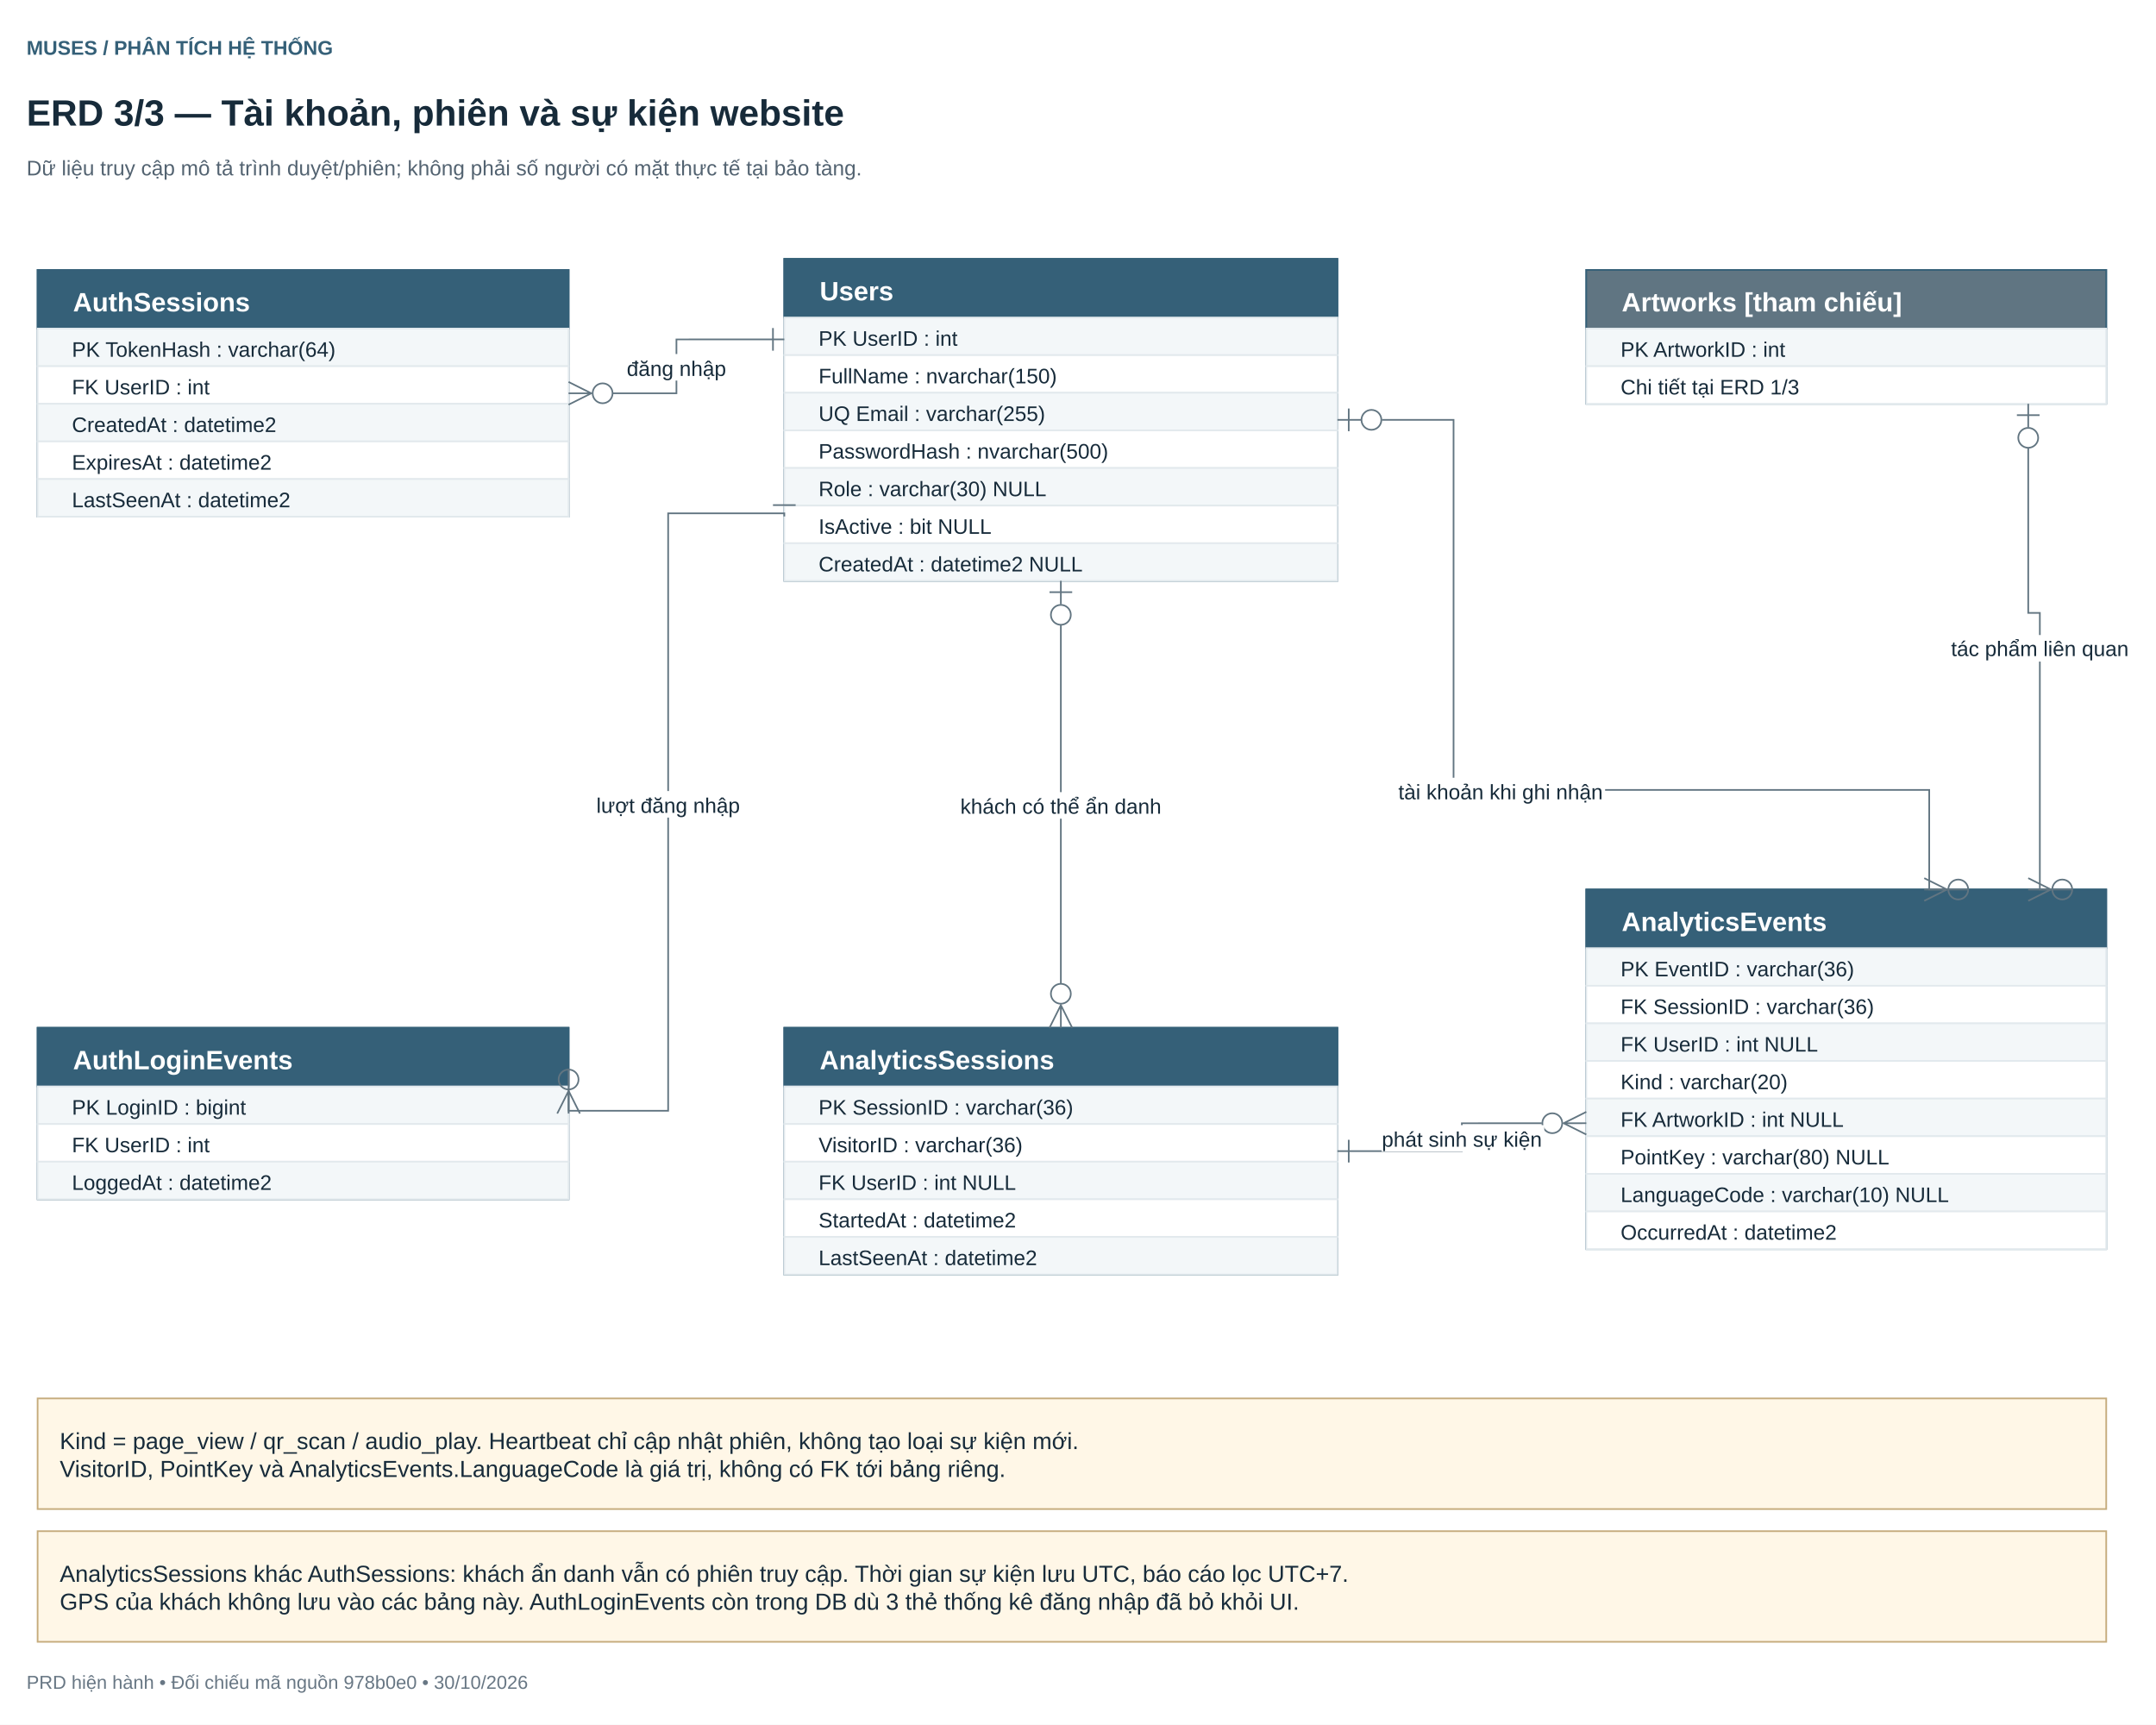
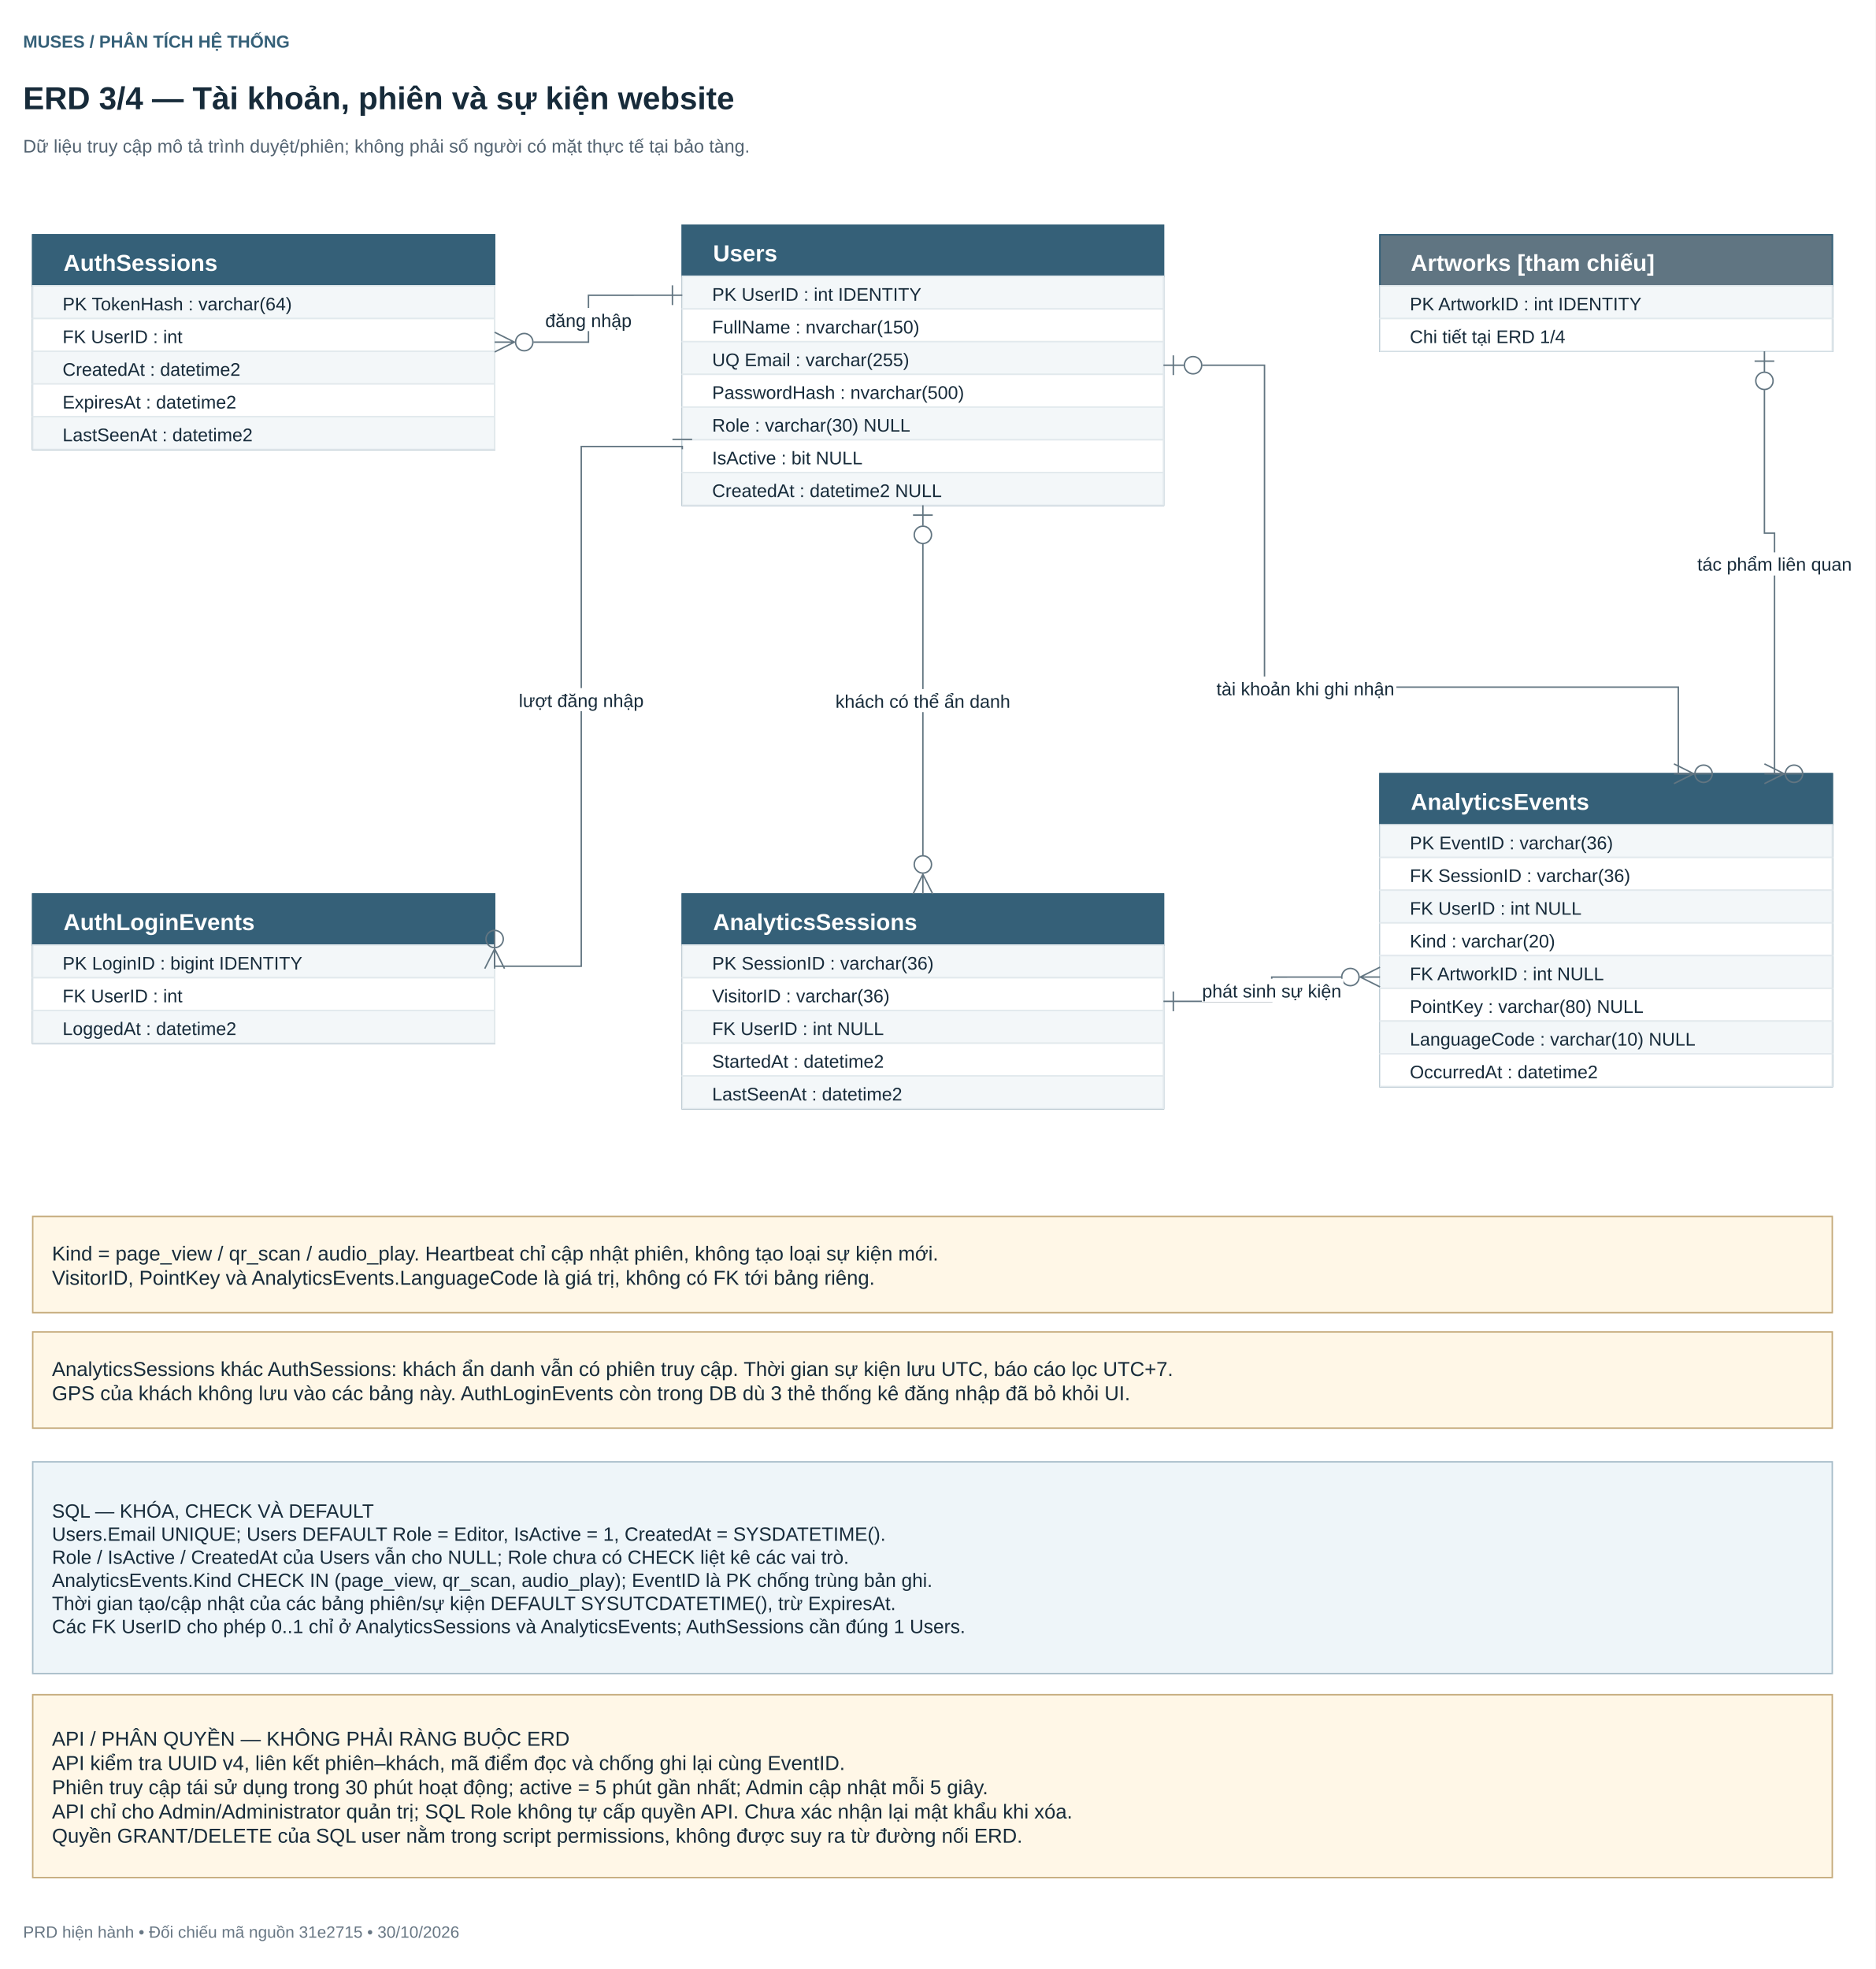
- <svg xmlns="http://www.w3.org/2000/svg" style="background: #ffffff; background-color: light-dark(#ffffff, #121212);" version="1.1" width="1949px" height="1559px" viewBox="0 0 1949 1559">
+ <svg xmlns="http://www.w3.org/2000/svg" style="background: #ffffff; background-color: light-dark(#ffffff, #121212);" version="1.1" width="1949px" height="2046px" viewBox="0 0 1949 2046">
  <defs>
    <clipPath id="mx-clip-22-22-1894-39-0">
      <rect x="22" y="22" width="1894" height="39" />
    </clipPath>
    <clipPath id="mx-clip-22-66-1894-64-0">
      <rect x="22" y="66" width="1894" height="64" />
    </clipPath>
    <clipPath id="mx-clip-22-130-1894-40-0">
      <rect x="22" y="130" width="1894" height="40" />
    </clipPath>
-     <clipPath id="mx-clip-22-1501-1894-36-0">
-       <rect x="22" y="1501" width="1894" height="36" />
+     <clipPath id="mx-clip-22-1988-1894-36-0">
+       <rect x="22" y="1988" width="1894" height="36" />
    </clipPath>
  </defs>
  <rect fill="#ffffff" width="100%" height="100%" x="0" y="0" style="fill: light-dark(rgb(255, 255, 255), rgb(18, 18, 18));" />
  <g>
    <g data-cell-id="0">
      <g data-cell-id="1">
        <g data-cell-id="n2">
          <g>
            <rect x="24" y="24" width="1890" height="35" fill="none" stroke="none" pointer-events="all" />
          </g>
          <g>
            <g fill="#356078" font-family="Arial" font-weight="bold" text-anchor="start" font-size="18px" clip-path="url(#mx-clip-22-22-1894-39-0)" style="fill: light-dark(rgb(53, 96, 120), rgb(131, 168, 189));">
              <g transform="translate(24,49.5) scale(1)">
                <text>
                  <tspan>MUSES  /  PHÂN TÍCH HỆ THỐNG</tspan>
                </text>
              </g>
            </g>
          </g>
        </g>
        <g data-cell-id="n3">
          <g>
            <rect x="24" y="68" width="1890" height="60" fill="none" stroke="none" pointer-events="all" />
          </g>
          <g>
            <g fill="#172B3A" font-family="Arial" font-weight="bold" text-anchor="start" font-size="33px" clip-path="url(#mx-clip-22-66-1894-64-0)" style="fill: light-dark(rgb(23, 43, 58), rgb(188, 205, 218));">
              <g transform="translate(24,113.5) scale(1)">
                <text>
-                   <tspan>ERD 3/3 — Tài khoản, phiên và sự kiện website</tspan>
+                   <tspan>ERD 3/4 — Tài khoản, phiên và sự kiện website</tspan>
                </text>
              </g>
            </g>
          </g>
        </g>
        <g data-cell-id="n4">
          <g>
            <rect x="24" y="132" width="1890" height="36" fill="none" stroke="none" pointer-events="all" />
          </g>
          <g>
            <g fill="#536371" font-family="Arial" text-anchor="start" font-size="19px" clip-path="url(#mx-clip-22-130-1894-40-0)" style="fill: light-dark(rgb(83, 99, 113), rgb(142, 156, 168));">
              <g transform="translate(24,158.5) scale(1)">
                <text>
                  <tspan>Dữ liệu truy cập mô tả trình duyệt/phiên; không phải số người có mặt thực tế tại bảo tàng.</tspan>
                </text>
              </g>
            </g>
          </g>
        </g>
        <g data-cell-id="n5">
          <g>
-             <rect x="24" y="1503" width="1890" height="32" fill="none" stroke="none" pointer-events="all" />
-           </g>
-           <g>
-             <g fill="#687784" font-family="Arial" text-anchor="start" font-size="17px" clip-path="url(#mx-clip-22-1501-1894-36-0)" style="fill: light-dark(rgb(104, 119, 132), rgb(126, 139, 150));">
-               <g transform="translate(24,1526.5) scale(1)">
-                 <text>
-                   <tspan>PRD hiện hành • Đối chiếu mã nguồn 978b0e0 • 30/10/2026</tspan>
+             <rect x="24" y="1990" width="1890" height="32" fill="none" stroke="none" pointer-events="all" />
+           </g>
+           <g>
+             <g fill="#687784" font-family="Arial" text-anchor="start" font-size="17px" clip-path="url(#mx-clip-22-1988-1894-36-0)" style="fill: light-dark(rgb(104, 119, 132), rgb(126, 139, 150));">
+               <g transform="translate(24,2013.5) scale(1)">
+                 <text>
+                   <tspan>PRD hiện hành • Đối chiếu mã nguồn 31e2715 • 30/10/2026</tspan>
                </text>
              </g>
            </g>
          </g>
        </g>
        <g data-cell-id="n6">
          <g>
            <rect x="709" y="234" width="500" height="291" fill="#ffffff" stroke="#356078" stroke-width="1.5" pointer-events="all" style="fill: light-dark(rgb(255, 255, 255), rgb(18, 18, 18)); stroke: light-dark(rgb(53, 96, 120), rgb(131, 168, 189));" />
          </g>
        </g>
        <g data-cell-id="n7">
          <g>
            <rect x="709" y="234" width="500" height="53" fill="#356078" stroke="#356078" stroke-width="1.5" pointer-events="all" style="fill: light-dark(rgb(53, 96, 120), rgb(131, 168, 189)); stroke: light-dark(rgb(53, 96, 120), rgb(131, 168, 189));" />
          </g>
          <g>
            <g fill="#FFFFFF" font-family="Arial" font-weight="bold" text-anchor="start" font-size="24px" style="fill: light-dark(rgb(255, 255, 255), rgb(18, 18, 18));">
              <g transform="translate(741,271.5) scale(1)">
                <text>
                  <tspan>Users</tspan>
                </text>
              </g>
            </g>
          </g>
        </g>
        <g data-cell-id="n8">
          <g>
            <rect x="709" y="287" width="500" height="34" fill="#f3f7f9" stroke="#e2e9ed" stroke-width="1.5" pointer-events="all" style="fill: light-dark(rgb(243, 247, 249), rgb(23, 26, 28)); stroke: light-dark(rgb(226, 233, 237), rgb(33, 39, 43));" />
          </g>
          <g>
            <g fill="#172B3A" font-family="Arial" text-anchor="start" font-size="19px" style="fill: light-dark(rgb(23, 43, 58), rgb(188, 205, 218));">
              <g transform="translate(740,312.5) scale(1)">
                <text>
-                   <tspan>PK  UserID : int</tspan>
+                   <tspan>PK  UserID : int IDENTITY</tspan>
                </text>
              </g>
            </g>
          </g>
        </g>
        <g data-cell-id="n9">
          <g>
            <rect x="709" y="321" width="500" height="34" fill="#ffffff" stroke="#e2e9ed" stroke-width="1.5" pointer-events="all" style="fill: light-dark(rgb(255, 255, 255), rgb(18, 18, 18)); stroke: light-dark(rgb(226, 233, 237), rgb(33, 39, 43));" />
          </g>
          <g>
            <g fill="#172B3A" font-family="Arial" text-anchor="start" font-size="19px" style="fill: light-dark(rgb(23, 43, 58), rgb(188, 205, 218));">
              <g transform="translate(740,346.5) scale(1)">
                <text>
                  <tspan>FullName : nvarchar(150)</tspan>
                </text>
              </g>
            </g>
          </g>
        </g>
        <g data-cell-id="n10">
          <g>
            <rect x="709" y="355" width="500" height="34" fill="#f3f7f9" stroke="#e2e9ed" stroke-width="1.5" pointer-events="all" style="fill: light-dark(rgb(243, 247, 249), rgb(23, 26, 28)); stroke: light-dark(rgb(226, 233, 237), rgb(33, 39, 43));" />
          </g>
          <g>
            <g fill="#172B3A" font-family="Arial" text-anchor="start" font-size="19px" style="fill: light-dark(rgb(23, 43, 58), rgb(188, 205, 218));">
              <g transform="translate(740,380.5) scale(1)">
                <text>
                  <tspan>UQ  Email : varchar(255)</tspan>
                </text>
              </g>
            </g>
          </g>
        </g>
        <g data-cell-id="n11">
          <g>
            <rect x="709" y="389" width="500" height="34" fill="#ffffff" stroke="#e2e9ed" stroke-width="1.5" pointer-events="all" style="fill: light-dark(rgb(255, 255, 255), rgb(18, 18, 18)); stroke: light-dark(rgb(226, 233, 237), rgb(33, 39, 43));" />
          </g>
          <g>
            <g fill="#172B3A" font-family="Arial" text-anchor="start" font-size="19px" style="fill: light-dark(rgb(23, 43, 58), rgb(188, 205, 218));">
              <g transform="translate(740,414.5) scale(1)">
                <text>
                  <tspan>PasswordHash : nvarchar(500)</tspan>
                </text>
              </g>
            </g>
          </g>
        </g>
        <g data-cell-id="n12">
          <g>
            <rect x="709" y="423" width="500" height="34" fill="#f3f7f9" stroke="#e2e9ed" stroke-width="1.5" pointer-events="all" style="fill: light-dark(rgb(243, 247, 249), rgb(23, 26, 28)); stroke: light-dark(rgb(226, 233, 237), rgb(33, 39, 43));" />
          </g>
          <g>
            <g fill="#172B3A" font-family="Arial" text-anchor="start" font-size="19px" style="fill: light-dark(rgb(23, 43, 58), rgb(188, 205, 218));">
              <g transform="translate(740,448.5) scale(1)">
                <text>
                  <tspan>Role : varchar(30) NULL</tspan>
                </text>
              </g>
            </g>
          </g>
        </g>
        <g data-cell-id="n13">
          <g>
            <rect x="709" y="457" width="500" height="34" fill="#ffffff" stroke="#e2e9ed" stroke-width="1.5" pointer-events="all" style="fill: light-dark(rgb(255, 255, 255), rgb(18, 18, 18)); stroke: light-dark(rgb(226, 233, 237), rgb(33, 39, 43));" />
          </g>
          <g>
            <g fill="#172B3A" font-family="Arial" text-anchor="start" font-size="19px" style="fill: light-dark(rgb(23, 43, 58), rgb(188, 205, 218));">
              <g transform="translate(740,482.5) scale(1)">
                <text>
                  <tspan>IsActive : bit NULL</tspan>
                </text>
              </g>
            </g>
          </g>
        </g>
        <g data-cell-id="n14">
          <g>
            <rect x="709" y="491" width="500" height="34" fill="#f3f7f9" stroke="#e2e9ed" stroke-width="1.5" pointer-events="all" style="fill: light-dark(rgb(243, 247, 249), rgb(23, 26, 28)); stroke: light-dark(rgb(226, 233, 237), rgb(33, 39, 43));" />
          </g>
          <g>
            <g fill="#172B3A" font-family="Arial" text-anchor="start" font-size="19px" style="fill: light-dark(rgb(23, 43, 58), rgb(188, 205, 218));">
              <g transform="translate(740,516.5) scale(1)">
                <text>
                  <tspan>CreatedAt : datetime2 NULL</tspan>
                </text>
              </g>
            </g>
          </g>
        </g>
        <g data-cell-id="n15">
          <g>
            <rect x="34" y="244" width="480" height="223" fill="#ffffff" stroke="#356078" stroke-width="1.5" pointer-events="all" style="fill: light-dark(rgb(255, 255, 255), rgb(18, 18, 18)); stroke: light-dark(rgb(53, 96, 120), rgb(131, 168, 189));" />
          </g>
        </g>
        <g data-cell-id="n16">
          <g>
            <rect x="34" y="244" width="480" height="53" fill="#356078" stroke="#356078" stroke-width="1.5" pointer-events="all" style="fill: light-dark(rgb(53, 96, 120), rgb(131, 168, 189)); stroke: light-dark(rgb(53, 96, 120), rgb(131, 168, 189));" />
          </g>
          <g>
            <g fill="#FFFFFF" font-family="Arial" font-weight="bold" text-anchor="start" font-size="24px" style="fill: light-dark(rgb(255, 255, 255), rgb(18, 18, 18));">
              <g transform="translate(66,281.5) scale(1)">
                <text>
                  <tspan>AuthSessions</tspan>
                </text>
              </g>
            </g>
          </g>
        </g>
        <g data-cell-id="n17">
          <g>
            <rect x="34" y="297" width="480" height="34" fill="#f3f7f9" stroke="#e2e9ed" stroke-width="1.5" pointer-events="all" style="fill: light-dark(rgb(243, 247, 249), rgb(23, 26, 28)); stroke: light-dark(rgb(226, 233, 237), rgb(33, 39, 43));" />
          </g>
          <g>
            <g fill="#172B3A" font-family="Arial" text-anchor="start" font-size="19px" style="fill: light-dark(rgb(23, 43, 58), rgb(188, 205, 218));">
              <g transform="translate(65,322.5) scale(1)">
                <text>
                  <tspan>PK  TokenHash : varchar(64)</tspan>
                </text>
              </g>
            </g>
          </g>
        </g>
        <g data-cell-id="n18">
          <g>
            <rect x="34" y="331" width="480" height="34" fill="#ffffff" stroke="#e2e9ed" stroke-width="1.5" pointer-events="all" style="fill: light-dark(rgb(255, 255, 255), rgb(18, 18, 18)); stroke: light-dark(rgb(226, 233, 237), rgb(33, 39, 43));" />
          </g>
          <g>
            <g fill="#172B3A" font-family="Arial" text-anchor="start" font-size="19px" style="fill: light-dark(rgb(23, 43, 58), rgb(188, 205, 218));">
              <g transform="translate(65,356.5) scale(1)">
                <text>
                  <tspan>FK  UserID : int</tspan>
                </text>
              </g>
            </g>
          </g>
        </g>
        <g data-cell-id="n19">
          <g>
            <rect x="34" y="365" width="480" height="34" fill="#f3f7f9" stroke="#e2e9ed" stroke-width="1.5" pointer-events="all" style="fill: light-dark(rgb(243, 247, 249), rgb(23, 26, 28)); stroke: light-dark(rgb(226, 233, 237), rgb(33, 39, 43));" />
          </g>
          <g>
            <g fill="#172B3A" font-family="Arial" text-anchor="start" font-size="19px" style="fill: light-dark(rgb(23, 43, 58), rgb(188, 205, 218));">
              <g transform="translate(65,390.5) scale(1)">
                <text>
                  <tspan>CreatedAt : datetime2</tspan>
                </text>
              </g>
            </g>
          </g>
        </g>
        <g data-cell-id="n20">
          <g>
            <rect x="34" y="399" width="480" height="34" fill="#ffffff" stroke="#e2e9ed" stroke-width="1.5" pointer-events="all" style="fill: light-dark(rgb(255, 255, 255), rgb(18, 18, 18)); stroke: light-dark(rgb(226, 233, 237), rgb(33, 39, 43));" />
          </g>
          <g>
            <g fill="#172B3A" font-family="Arial" text-anchor="start" font-size="19px" style="fill: light-dark(rgb(23, 43, 58), rgb(188, 205, 218));">
              <g transform="translate(65,424.5) scale(1)">
                <text>
                  <tspan>ExpiresAt : datetime2</tspan>
                </text>
              </g>
            </g>
          </g>
        </g>
        <g data-cell-id="n21">
          <g>
            <rect x="34" y="433" width="480" height="34" fill="#f3f7f9" stroke="#e2e9ed" stroke-width="1.5" pointer-events="all" style="fill: light-dark(rgb(243, 247, 249), rgb(23, 26, 28)); stroke: light-dark(rgb(226, 233, 237), rgb(33, 39, 43));" />
          </g>
          <g>
            <g fill="#172B3A" font-family="Arial" text-anchor="start" font-size="19px" style="fill: light-dark(rgb(23, 43, 58), rgb(188, 205, 218));">
              <g transform="translate(65,458.5) scale(1)">
                <text>
                  <tspan>LastSeenAt : datetime2</tspan>
                </text>
              </g>
            </g>
          </g>
        </g>
        <g data-cell-id="n22">
          <g>
            <rect x="34" y="929" width="480" height="155" fill="#ffffff" stroke="#356078" stroke-width="1.5" pointer-events="all" style="fill: light-dark(rgb(255, 255, 255), rgb(18, 18, 18)); stroke: light-dark(rgb(53, 96, 120), rgb(131, 168, 189));" />
          </g>
        </g>
        <g data-cell-id="n23">
          <g>
            <rect x="34" y="929" width="480" height="53" fill="#356078" stroke="#356078" stroke-width="1.5" pointer-events="all" style="fill: light-dark(rgb(53, 96, 120), rgb(131, 168, 189)); stroke: light-dark(rgb(53, 96, 120), rgb(131, 168, 189));" />
          </g>
          <g>
            <g fill="#FFFFFF" font-family="Arial" font-weight="bold" text-anchor="start" font-size="24px" style="fill: light-dark(rgb(255, 255, 255), rgb(18, 18, 18));">
              <g transform="translate(66,966.5) scale(1)">
                <text>
                  <tspan>AuthLoginEvents</tspan>
                </text>
              </g>
            </g>
          </g>
        </g>
        <g data-cell-id="n24">
          <g>
            <rect x="34" y="982" width="480" height="34" fill="#f3f7f9" stroke="#e2e9ed" stroke-width="1.5" pointer-events="all" style="fill: light-dark(rgb(243, 247, 249), rgb(23, 26, 28)); stroke: light-dark(rgb(226, 233, 237), rgb(33, 39, 43));" />
          </g>
          <g>
            <g fill="#172B3A" font-family="Arial" text-anchor="start" font-size="19px" style="fill: light-dark(rgb(23, 43, 58), rgb(188, 205, 218));">
              <g transform="translate(65,1007.5) scale(1)">
                <text>
-                   <tspan>PK  LoginID : bigint</tspan>
+                   <tspan>PK  LoginID : bigint IDENTITY</tspan>
                </text>
              </g>
            </g>
          </g>
        </g>
        <g data-cell-id="n25">
          <g>
            <rect x="34" y="1016" width="480" height="34" fill="#ffffff" stroke="#e2e9ed" stroke-width="1.5" pointer-events="all" style="fill: light-dark(rgb(255, 255, 255), rgb(18, 18, 18)); stroke: light-dark(rgb(226, 233, 237), rgb(33, 39, 43));" />
          </g>
          <g>
            <g fill="#172B3A" font-family="Arial" text-anchor="start" font-size="19px" style="fill: light-dark(rgb(23, 43, 58), rgb(188, 205, 218));">
              <g transform="translate(65,1041.5) scale(1)">
                <text>
                  <tspan>FK  UserID : int</tspan>
                </text>
              </g>
            </g>
          </g>
        </g>
        <g data-cell-id="n26">
          <g>
            <rect x="34" y="1050" width="480" height="34" fill="#f3f7f9" stroke="#e2e9ed" stroke-width="1.5" pointer-events="all" style="fill: light-dark(rgb(243, 247, 249), rgb(23, 26, 28)); stroke: light-dark(rgb(226, 233, 237), rgb(33, 39, 43));" />
          </g>
          <g>
            <g fill="#172B3A" font-family="Arial" text-anchor="start" font-size="19px" style="fill: light-dark(rgb(23, 43, 58), rgb(188, 205, 218));">
              <g transform="translate(65,1075.5) scale(1)">
                <text>
                  <tspan>LoggedAt : datetime2</tspan>
                </text>
              </g>
            </g>
          </g>
        </g>
        <g data-cell-id="n27">
          <g>
            <rect x="709" y="929" width="500" height="223" fill="#ffffff" stroke="#356078" stroke-width="1.5" pointer-events="all" style="fill: light-dark(rgb(255, 255, 255), rgb(18, 18, 18)); stroke: light-dark(rgb(53, 96, 120), rgb(131, 168, 189));" />
          </g>
        </g>
        <g data-cell-id="n28">
          <g>
            <rect x="709" y="929" width="500" height="53" fill="#356078" stroke="#356078" stroke-width="1.5" pointer-events="all" style="fill: light-dark(rgb(53, 96, 120), rgb(131, 168, 189)); stroke: light-dark(rgb(53, 96, 120), rgb(131, 168, 189));" />
          </g>
          <g>
            <g fill="#FFFFFF" font-family="Arial" font-weight="bold" text-anchor="start" font-size="24px" style="fill: light-dark(rgb(255, 255, 255), rgb(18, 18, 18));">
              <g transform="translate(741,966.5) scale(1)">
                <text>
                  <tspan>AnalyticsSessions</tspan>
                </text>
              </g>
            </g>
          </g>
        </g>
        <g data-cell-id="n29">
          <g>
            <rect x="709" y="982" width="500" height="34" fill="#f3f7f9" stroke="#e2e9ed" stroke-width="1.5" pointer-events="all" style="fill: light-dark(rgb(243, 247, 249), rgb(23, 26, 28)); stroke: light-dark(rgb(226, 233, 237), rgb(33, 39, 43));" />
          </g>
          <g>
            <g fill="#172B3A" font-family="Arial" text-anchor="start" font-size="19px" style="fill: light-dark(rgb(23, 43, 58), rgb(188, 205, 218));">
              <g transform="translate(740,1007.5) scale(1)">
                <text>
                  <tspan>PK  SessionID : varchar(36)</tspan>
                </text>
              </g>
            </g>
          </g>
        </g>
        <g data-cell-id="n30">
          <g>
            <rect x="709" y="1016" width="500" height="34" fill="#ffffff" stroke="#e2e9ed" stroke-width="1.5" pointer-events="all" style="fill: light-dark(rgb(255, 255, 255), rgb(18, 18, 18)); stroke: light-dark(rgb(226, 233, 237), rgb(33, 39, 43));" />
          </g>
          <g>
            <g fill="#172B3A" font-family="Arial" text-anchor="start" font-size="19px" style="fill: light-dark(rgb(23, 43, 58), rgb(188, 205, 218));">
              <g transform="translate(740,1041.5) scale(1)">
                <text>
                  <tspan>VisitorID : varchar(36)</tspan>
                </text>
              </g>
            </g>
          </g>
        </g>
        <g data-cell-id="n31">
          <g>
            <rect x="709" y="1050" width="500" height="34" fill="#f3f7f9" stroke="#e2e9ed" stroke-width="1.5" pointer-events="all" style="fill: light-dark(rgb(243, 247, 249), rgb(23, 26, 28)); stroke: light-dark(rgb(226, 233, 237), rgb(33, 39, 43));" />
          </g>
          <g>
            <g fill="#172B3A" font-family="Arial" text-anchor="start" font-size="19px" style="fill: light-dark(rgb(23, 43, 58), rgb(188, 205, 218));">
              <g transform="translate(740,1075.5) scale(1)">
                <text>
                  <tspan>FK  UserID : int NULL</tspan>
                </text>
              </g>
            </g>
          </g>
        </g>
        <g data-cell-id="n32">
          <g>
            <rect x="709" y="1084" width="500" height="34" fill="#ffffff" stroke="#e2e9ed" stroke-width="1.5" pointer-events="all" style="fill: light-dark(rgb(255, 255, 255), rgb(18, 18, 18)); stroke: light-dark(rgb(226, 233, 237), rgb(33, 39, 43));" />
          </g>
          <g>
            <g fill="#172B3A" font-family="Arial" text-anchor="start" font-size="19px" style="fill: light-dark(rgb(23, 43, 58), rgb(188, 205, 218));">
              <g transform="translate(740,1109.5) scale(1)">
                <text>
                  <tspan>StartedAt : datetime2</tspan>
                </text>
              </g>
            </g>
          </g>
        </g>
        <g data-cell-id="n33">
          <g>
            <rect x="709" y="1118" width="500" height="34" fill="#f3f7f9" stroke="#e2e9ed" stroke-width="1.5" pointer-events="all" style="fill: light-dark(rgb(243, 247, 249), rgb(23, 26, 28)); stroke: light-dark(rgb(226, 233, 237), rgb(33, 39, 43));" />
          </g>
          <g>
            <g fill="#172B3A" font-family="Arial" text-anchor="start" font-size="19px" style="fill: light-dark(rgb(23, 43, 58), rgb(188, 205, 218));">
              <g transform="translate(740,1143.5) scale(1)">
                <text>
                  <tspan>LastSeenAt : datetime2</tspan>
                </text>
              </g>
            </g>
          </g>
        </g>
        <g data-cell-id="n34">
          <g>
            <rect x="1434" y="804" width="470" height="325" fill="#ffffff" stroke="#356078" stroke-width="1.5" pointer-events="all" style="fill: light-dark(rgb(255, 255, 255), rgb(18, 18, 18)); stroke: light-dark(rgb(53, 96, 120), rgb(131, 168, 189));" />
          </g>
        </g>
        <g data-cell-id="n35">
          <g>
            <rect x="1434" y="804" width="470" height="53" fill="#356078" stroke="#356078" stroke-width="1.5" pointer-events="all" style="fill: light-dark(rgb(53, 96, 120), rgb(131, 168, 189)); stroke: light-dark(rgb(53, 96, 120), rgb(131, 168, 189));" />
          </g>
          <g>
            <g fill="#FFFFFF" font-family="Arial" font-weight="bold" text-anchor="start" font-size="24px" style="fill: light-dark(rgb(255, 255, 255), rgb(18, 18, 18));">
              <g transform="translate(1466,841.5) scale(1)">
                <text>
                  <tspan>AnalyticsEvents</tspan>
                </text>
              </g>
            </g>
          </g>
        </g>
        <g data-cell-id="n36">
          <g>
            <rect x="1434" y="857" width="470" height="34" fill="#f3f7f9" stroke="#e2e9ed" stroke-width="1.5" pointer-events="all" style="fill: light-dark(rgb(243, 247, 249), rgb(23, 26, 28)); stroke: light-dark(rgb(226, 233, 237), rgb(33, 39, 43));" />
          </g>
          <g>
            <g fill="#172B3A" font-family="Arial" text-anchor="start" font-size="19px" style="fill: light-dark(rgb(23, 43, 58), rgb(188, 205, 218));">
              <g transform="translate(1465,882.5) scale(1)">
                <text>
                  <tspan>PK  EventID : varchar(36)</tspan>
                </text>
              </g>
            </g>
          </g>
        </g>
        <g data-cell-id="n37">
          <g>
            <rect x="1434" y="891" width="470" height="34" fill="#ffffff" stroke="#e2e9ed" stroke-width="1.5" pointer-events="all" style="fill: light-dark(rgb(255, 255, 255), rgb(18, 18, 18)); stroke: light-dark(rgb(226, 233, 237), rgb(33, 39, 43));" />
          </g>
          <g>
            <g fill="#172B3A" font-family="Arial" text-anchor="start" font-size="19px" style="fill: light-dark(rgb(23, 43, 58), rgb(188, 205, 218));">
              <g transform="translate(1465,916.5) scale(1)">
                <text>
                  <tspan>FK  SessionID : varchar(36)</tspan>
                </text>
              </g>
            </g>
          </g>
        </g>
        <g data-cell-id="n38">
          <g>
            <rect x="1434" y="925" width="470" height="34" fill="#f3f7f9" stroke="#e2e9ed" stroke-width="1.5" pointer-events="all" style="fill: light-dark(rgb(243, 247, 249), rgb(23, 26, 28)); stroke: light-dark(rgb(226, 233, 237), rgb(33, 39, 43));" />
          </g>
          <g>
            <g fill="#172B3A" font-family="Arial" text-anchor="start" font-size="19px" style="fill: light-dark(rgb(23, 43, 58), rgb(188, 205, 218));">
              <g transform="translate(1465,950.5) scale(1)">
                <text>
                  <tspan>FK  UserID : int NULL</tspan>
                </text>
              </g>
            </g>
          </g>
        </g>
        <g data-cell-id="n39">
          <g>
            <rect x="1434" y="959" width="470" height="34" fill="#ffffff" stroke="#e2e9ed" stroke-width="1.5" pointer-events="all" style="fill: light-dark(rgb(255, 255, 255), rgb(18, 18, 18)); stroke: light-dark(rgb(226, 233, 237), rgb(33, 39, 43));" />
          </g>
          <g>
            <g fill="#172B3A" font-family="Arial" text-anchor="start" font-size="19px" style="fill: light-dark(rgb(23, 43, 58), rgb(188, 205, 218));">
              <g transform="translate(1465,984.5) scale(1)">
                <text>
                  <tspan>Kind : varchar(20)</tspan>
                </text>
              </g>
            </g>
          </g>
        </g>
        <g data-cell-id="n40">
          <g>
            <rect x="1434" y="993" width="470" height="34" fill="#f3f7f9" stroke="#e2e9ed" stroke-width="1.5" pointer-events="all" style="fill: light-dark(rgb(243, 247, 249), rgb(23, 26, 28)); stroke: light-dark(rgb(226, 233, 237), rgb(33, 39, 43));" />
          </g>
          <g>
            <g fill="#172B3A" font-family="Arial" text-anchor="start" font-size="19px" style="fill: light-dark(rgb(23, 43, 58), rgb(188, 205, 218));">
              <g transform="translate(1465,1018.5) scale(1)">
                <text>
                  <tspan>FK  ArtworkID : int NULL</tspan>
                </text>
              </g>
            </g>
          </g>
        </g>
        <g data-cell-id="n41">
          <g>
            <rect x="1434" y="1027" width="470" height="34" fill="#ffffff" stroke="#e2e9ed" stroke-width="1.5" pointer-events="all" style="fill: light-dark(rgb(255, 255, 255), rgb(18, 18, 18)); stroke: light-dark(rgb(226, 233, 237), rgb(33, 39, 43));" />
          </g>
          <g>
            <g fill="#172B3A" font-family="Arial" text-anchor="start" font-size="19px" style="fill: light-dark(rgb(23, 43, 58), rgb(188, 205, 218));">
              <g transform="translate(1465,1052.5) scale(1)">
                <text>
                  <tspan>PointKey : varchar(80) NULL</tspan>
                </text>
              </g>
            </g>
          </g>
        </g>
        <g data-cell-id="n42">
          <g>
            <rect x="1434" y="1061" width="470" height="34" fill="#f3f7f9" stroke="#e2e9ed" stroke-width="1.5" pointer-events="all" style="fill: light-dark(rgb(243, 247, 249), rgb(23, 26, 28)); stroke: light-dark(rgb(226, 233, 237), rgb(33, 39, 43));" />
          </g>
          <g>
            <g fill="#172B3A" font-family="Arial" text-anchor="start" font-size="19px" style="fill: light-dark(rgb(23, 43, 58), rgb(188, 205, 218));">
              <g transform="translate(1465,1086.5) scale(1)">
                <text>
                  <tspan>LanguageCode : varchar(10) NULL</tspan>
                </text>
              </g>
            </g>
          </g>
        </g>
        <g data-cell-id="n43">
          <g>
            <rect x="1434" y="1095" width="470" height="34" fill="#ffffff" stroke="#e2e9ed" stroke-width="1.5" pointer-events="all" style="fill: light-dark(rgb(255, 255, 255), rgb(18, 18, 18)); stroke: light-dark(rgb(226, 233, 237), rgb(33, 39, 43));" />
          </g>
          <g>
            <g fill="#172B3A" font-family="Arial" text-anchor="start" font-size="19px" style="fill: light-dark(rgb(23, 43, 58), rgb(188, 205, 218));">
              <g transform="translate(1465,1120.5) scale(1)">
                <text>
                  <tspan>OccurredAt : datetime2</tspan>
                </text>
              </g>
            </g>
          </g>
        </g>
        <g data-cell-id="n44">
          <g>
            <rect x="1434" y="244" width="470" height="121" fill="#ffffff" stroke="#356078" stroke-width="1.5" pointer-events="all" style="fill: light-dark(rgb(255, 255, 255), rgb(18, 18, 18)); stroke: light-dark(rgb(53, 96, 120), rgb(131, 168, 189));" />
          </g>
        </g>
        <g data-cell-id="n45">
          <g>
            <rect x="1434" y="244" width="470" height="53" fill="#607582" stroke="#356078" stroke-width="1.5" pointer-events="all" style="fill: light-dark(rgb(96, 117, 130), rgb(125, 143, 155)); stroke: light-dark(rgb(53, 96, 120), rgb(131, 168, 189));" />
          </g>
          <g>
            <g fill="#FFFFFF" font-family="Arial" font-weight="bold" text-anchor="start" font-size="24px" style="fill: light-dark(rgb(255, 255, 255), rgb(18, 18, 18));">
              <g transform="translate(1466,281.5) scale(1)">
                <text>
                  <tspan>Artworks  [tham chiếu]</tspan>
                </text>
              </g>
            </g>
          </g>
        </g>
        <g data-cell-id="n46">
          <g>
            <rect x="1434" y="297" width="470" height="34" fill="#f3f7f9" stroke="#e2e9ed" stroke-width="1.5" pointer-events="all" style="fill: light-dark(rgb(243, 247, 249), rgb(23, 26, 28)); stroke: light-dark(rgb(226, 233, 237), rgb(33, 39, 43));" />
          </g>
          <g>
            <g fill="#172B3A" font-family="Arial" text-anchor="start" font-size="19px" style="fill: light-dark(rgb(23, 43, 58), rgb(188, 205, 218));">
              <g transform="translate(1465,322.5) scale(1)">
                <text>
-                   <tspan>PK  ArtworkID : int</tspan>
+                   <tspan>PK  ArtworkID : int IDENTITY</tspan>
                </text>
              </g>
            </g>
          </g>
        </g>
        <g data-cell-id="n47">
          <g>
            <rect x="1434" y="331" width="470" height="34" fill="#ffffff" stroke="#e2e9ed" stroke-width="1.5" pointer-events="all" style="fill: light-dark(rgb(255, 255, 255), rgb(18, 18, 18)); stroke: light-dark(rgb(226, 233, 237), rgb(33, 39, 43));" />
          </g>
          <g>
            <g fill="#172B3A" font-family="Arial" text-anchor="start" font-size="19px" style="fill: light-dark(rgb(23, 43, 58), rgb(188, 205, 218));">
              <g transform="translate(1465,356.5) scale(1)">
                <text>
-                   <tspan>Chi tiết tại ERD 1/3</tspan>
+                   <tspan>Chi tiết tại ERD 1/4</tspan>
                </text>
              </g>
            </g>
          </g>
        </g>
        <g data-cell-id="e48">
          <g>
            <path d="M 709 306.75 L 611.5 306.8 L 611.5 355.5 L 554.25 355.5" fill="none" stroke="#627581" stroke-width="1.5" stroke-miterlimit="10" pointer-events="stroke" style="stroke: light-dark(rgb(98, 117, 129), rgb(126, 142, 153));" />
            <path d="M 698.76 317.01 L 698.74 296.51" fill="none" stroke="#627581" stroke-width="1.5" stroke-miterlimit="10" pointer-events="all" style="stroke: light-dark(rgb(98, 117, 129), rgb(126, 142, 153));" />
            <ellipse cx="544.75" cy="355.5" rx="9" ry="9" fill="none" stroke="#627581" stroke-width="1.5" pointer-events="all" style="stroke: light-dark(rgb(98, 117, 129), rgb(126, 142, 153));" />
            <path d="M 514 365.75 L 534.5 355.5 L 514 345.25 M 534.5 355.5 L 514 355.5" fill="none" stroke="#627581" stroke-width="1.5" stroke-miterlimit="10" pointer-events="all" style="stroke: light-dark(rgb(98, 117, 129), rgb(126, 142, 153));" />
          </g>
          <g>
            <g fill="#172B3A" font-family="Arial" text-anchor="middle" font-size="19px" style="fill: light-dark(rgb(23, 43, 58), rgb(188, 205, 218));">
              <rect fill="#FFFFFF" stroke="none" x="566" y="320" width="92" height="24" stroke-width="0" style="fill: light-dark(rgb(255, 255, 255), rgb(18, 18, 18));" />
              <text x="611.5" y="339.8">đăng nhập</text>
            </g>
          </g>
        </g>
        <g data-cell-id="e49">
          <g>
            <path d="M 709 466.8 L 709 464 L 604 464 L 604 1004 L 514 1004 L 514 966.25" fill="none" stroke="#627581" stroke-width="1.5" stroke-miterlimit="10" pointer-events="stroke" style="stroke: light-dark(rgb(98, 117, 129), rgb(126, 142, 153));" />
            <path d="M 698.75 456.55 L 719.25 456.55" fill="none" stroke="#627581" stroke-width="1.5" stroke-miterlimit="10" pointer-events="all" style="stroke: light-dark(rgb(98, 117, 129), rgb(126, 142, 153));" />
            <ellipse cx="514" cy="975.75" rx="9" ry="9" fill="none" stroke="#627581" stroke-width="1.5" pointer-events="all" style="stroke: light-dark(rgb(98, 117, 129), rgb(126, 142, 153));" />
            <path d="M 524.25 1006.5 L 514 986 L 503.75 1006.5 M 514 986 L 514 1006.5" fill="none" stroke="#627581" stroke-width="1.5" stroke-miterlimit="10" pointer-events="all" style="stroke: light-dark(rgb(98, 117, 129), rgb(126, 142, 153));" />
          </g>
          <g>
            <g fill="#172B3A" font-family="Arial" text-anchor="middle" font-size="19px" style="fill: light-dark(rgb(23, 43, 58), rgb(188, 205, 218));">
              <rect fill="#FFFFFF" stroke="none" x="539" y="715" width="132" height="24" stroke-width="0" style="fill: light-dark(rgb(255, 255, 255), rgb(18, 18, 18));" />
              <text x="604" y="734.7">lượt đăng nhập</text>
            </g>
          </g>
        </g>
        <g data-cell-id="e50">
          <g>
            <path d="M 959 565.25 L 959 888.75" fill="none" stroke="#627581" stroke-width="1.5" stroke-miterlimit="10" pointer-events="stroke" style="stroke: light-dark(rgb(98, 117, 129), rgb(126, 142, 153));" />
            <ellipse cx="959" cy="555.75" rx="9" ry="9" fill="none" stroke="#627581" stroke-width="1.5" pointer-events="all" style="stroke: light-dark(rgb(98, 117, 129), rgb(126, 142, 153));" />
            <path d="M 969.25 535.25 L 948.75 535.25 M 959 546.25 L 959 525" fill="none" stroke="#627581" stroke-width="1.5" stroke-miterlimit="10" pointer-events="all" style="stroke: light-dark(rgb(98, 117, 129), rgb(126, 142, 153));" />
            <ellipse cx="959" cy="898.25" rx="9" ry="9" fill="none" stroke="#627581" stroke-width="1.5" pointer-events="all" style="stroke: light-dark(rgb(98, 117, 129), rgb(126, 142, 153));" />
            <path d="M 969.25 929 L 959 908.5 L 948.75 929 M 959 908.5 L 959 929" fill="none" stroke="#627581" stroke-width="1.5" stroke-miterlimit="10" pointer-events="all" style="stroke: light-dark(rgb(98, 117, 129), rgb(126, 142, 153));" />
          </g>
          <g>
            <g fill="#172B3A" font-family="Arial" text-anchor="middle" font-size="19px" style="fill: light-dark(rgb(23, 43, 58), rgb(188, 205, 218));">
              <rect fill="#FFFFFF" stroke="none" x="868" y="716" width="184" height="24" stroke-width="0" style="fill: light-dark(rgb(255, 255, 255), rgb(18, 18, 18));" />
              <text x="959" y="735.5">khách có thể ẩn danh</text>
            </g>
          </g>
        </g>
        <g data-cell-id="e51">
          <g>
            <path d="M 1249.25 379.5 L 1314 379.5 L 1314 714 L 1744 714 L 1744 804 L 1779.75 804" fill="none" stroke="#627581" stroke-width="1.5" stroke-miterlimit="10" pointer-events="stroke" style="stroke: light-dark(rgb(98, 117, 129), rgb(126, 142, 153));" />
            <ellipse cx="1239.75" cy="379.5" rx="9" ry="9" fill="none" stroke="#627581" stroke-width="1.5" pointer-events="all" style="stroke: light-dark(rgb(98, 117, 129), rgb(126, 142, 153));" />
            <path d="M 1219.25 369.25 L 1219.25 389.75 M 1230.25 379.5 L 1209 379.5" fill="none" stroke="#627581" stroke-width="1.5" stroke-miterlimit="10" pointer-events="all" style="stroke: light-dark(rgb(98, 117, 129), rgb(126, 142, 153));" />
            <ellipse cx="1770.25" cy="804" rx="9" ry="9" fill="none" stroke="#627581" stroke-width="1.5" pointer-events="all" style="stroke: light-dark(rgb(98, 117, 129), rgb(126, 142, 153));" />
            <path d="M 1739.5 814.25 L 1760 804 L 1739.5 793.75 M 1760 804 L 1739.5 804" fill="none" stroke="#627581" stroke-width="1.5" stroke-miterlimit="10" pointer-events="all" style="stroke: light-dark(rgb(98, 117, 129), rgb(126, 142, 153));" />
          </g>
          <g>
            <g fill="#172B3A" font-family="Arial" text-anchor="middle" font-size="19px" style="fill: light-dark(rgb(23, 43, 58), rgb(188, 205, 218));">
              <rect fill="#FFFFFF" stroke="none" x="1264" y="703" width="187" height="24" stroke-width="0" style="fill: light-dark(rgb(255, 255, 255), rgb(18, 18, 18));" />
              <text x="1356.5" y="722.5">tài khoản khi ghi nhận</text>
            </g>
          </g>
        </g>
        <g data-cell-id="e52">
          <g>
            <path d="M 1833.5 405.25 L 1833.5 554 L 1844 554 L 1844 804 L 1873.75 804" fill="none" stroke="#627581" stroke-width="1.5" stroke-miterlimit="10" pointer-events="stroke" style="stroke: light-dark(rgb(98, 117, 129), rgb(126, 142, 153));" />
            <ellipse cx="1833.5" cy="395.75" rx="9" ry="9" fill="none" stroke="#627581" stroke-width="1.5" pointer-events="all" style="stroke: light-dark(rgb(98, 117, 129), rgb(126, 142, 153));" />
            <path d="M 1843.75 375.25 L 1823.25 375.25 M 1833.5 386.25 L 1833.5 365" fill="none" stroke="#627581" stroke-width="1.5" stroke-miterlimit="10" pointer-events="all" style="stroke: light-dark(rgb(98, 117, 129), rgb(126, 142, 153));" />
            <ellipse cx="1864.25" cy="804" rx="9" ry="9" fill="none" stroke="#627581" stroke-width="1.5" pointer-events="all" style="stroke: light-dark(rgb(98, 117, 129), rgb(126, 142, 153));" />
            <path d="M 1833.5 814.25 L 1854 804 L 1833.5 793.75 M 1854 804 L 1833.5 804" fill="none" stroke="#627581" stroke-width="1.5" stroke-miterlimit="10" pointer-events="all" style="stroke: light-dark(rgb(98, 117, 129), rgb(126, 142, 153));" />
          </g>
          <g>
            <g fill="#172B3A" font-family="Arial" text-anchor="middle" font-size="19px" style="fill: light-dark(rgb(23, 43, 58), rgb(188, 205, 218));">
              <rect fill="#FFFFFF" stroke="none" x="1763" y="574" width="163" height="24" stroke-width="0" style="fill: light-dark(rgb(255, 255, 255), rgb(18, 18, 18));" />
              <text x="1844" y="593">tác phẩm liên quan</text>
            </g>
          </g>
        </g>
        <g data-cell-id="e53">
          <g>
            <path d="M 1209 1040.5 L 1321.5 1040.5 L 1321.5 1015.3 L 1393.75 1015.27" fill="none" stroke="#627581" stroke-width="1.5" stroke-miterlimit="10" pointer-events="stroke" style="stroke: light-dark(rgb(98, 117, 129), rgb(126, 142, 153));" />
            <path d="M 1219.25 1030.25 L 1219.25 1050.75" fill="none" stroke="#627581" stroke-width="1.5" stroke-miterlimit="10" pointer-events="all" style="stroke: light-dark(rgb(98, 117, 129), rgb(126, 142, 153));" />
            <ellipse cx="1403.25" cy="1015.26" rx="9" ry="9" fill="none" stroke="#627581" stroke-width="1.5" pointer-events="all" style="stroke: light-dark(rgb(98, 117, 129), rgb(126, 142, 153));" />
            <path d="M 1434 1005 L 1413.5 1015.26 L 1434 1025.5 M 1413.5 1015.26 L 1434 1015.25" fill="none" stroke="#627581" stroke-width="1.5" stroke-miterlimit="10" pointer-events="all" style="stroke: light-dark(rgb(98, 117, 129), rgb(126, 142, 153));" />
          </g>
          <g>
            <g fill="#172B3A" font-family="Arial" text-anchor="middle" font-size="19px" style="fill: light-dark(rgb(23, 43, 58), rgb(188, 205, 218));">
              <rect fill="#FFFFFF" stroke="none" x="1249" y="1017" width="147" height="24" stroke-width="0" style="fill: light-dark(rgb(255, 255, 255), rgb(18, 18, 18));" />
              <text x="1321.5" y="1036.5">phát sinh sự kiện</text>
            </g>
          </g>
        </g>
        <g data-cell-id="n54">
          <g>
            <rect x="34" y="1264" width="1870" height="100" fill="#fff7e7" stroke="#c5ab7c" stroke-width="1.5" pointer-events="all" style="fill: light-dark(rgb(255, 247, 231), rgb(31, 24, 11)); stroke: light-dark(rgb(197, 171, 124), rgb(109, 87, 46));" />
          </g>
          <g>
            <g fill="#172B3A" font-family="Arial" text-anchor="start" data-blockTextHeight="50.400000000000006" data-htmlContentWidth="921.087890625" font-size="21px" style="fill: light-dark(rgb(23, 43, 58), rgb(188, 205, 218));">
              <g transform="translate(54,1288.8) scale(1)">
                <text y="21" data-line-font-size="21" x="0">
                  <tspan>Kind = page_view / qr_scan / audio_play. Heartbeat chỉ cập nhật phiên, không tạo loại sự kiện mới.</tspan>
                </text>
                <text y="46.2" data-line-font-size="21" x="0">
                  <tspan>VisitorID, PointKey và AnalyticsEvents.LanguageCode là giá trị, không có FK tới bảng riêng.</tspan>
                </text>
              </g>
            </g>
          </g>
        </g>
        <g data-cell-id="n55">
          <g>
            <rect x="34" y="1384" width="1870" height="100" fill="#fff7e7" stroke="#c5ab7c" stroke-width="1.5" pointer-events="all" style="fill: light-dark(rgb(255, 247, 231), rgb(31, 24, 11)); stroke: light-dark(rgb(197, 171, 124), rgb(109, 87, 46));" />
          </g>
          <g>
            <g fill="#172B3A" font-family="Arial" text-anchor="start" data-blockTextHeight="50.400000000000006" data-htmlContentWidth="1166.56640625" font-size="21px" style="fill: light-dark(rgb(23, 43, 58), rgb(188, 205, 218));">
              <g transform="translate(54,1408.8) scale(1)">
                <text y="21" data-line-font-size="21" x="0">
                  <tspan>AnalyticsSessions khác AuthSessions: khách ẩn danh vẫn có phiên truy cập. Thời gian sự kiện lưu UTC, báo cáo lọc UTC+7.</tspan>
                </text>
                <text y="46.2" data-line-font-size="21" x="0">
                  <tspan>GPS của khách không lưu vào các bảng này. AuthLoginEvents còn trong DB dù 3 thẻ thống kê đăng nhập đã bỏ khỏi UI.</tspan>
                </text>
              </g>
            </g>
          </g>
        </g>
+         <g data-cell-id="n56">
+           <g>
+             <rect x="34" y="1519" width="1870" height="220" fill="#eef5f9" stroke="#a8bdc9" stroke-width="1.5" pointer-events="all" style="fill: light-dark(rgb(238, 245, 249), rgb(22, 28, 31)); stroke: light-dark(rgb(168, 189, 201), rgb(63, 81, 92));" />
+           </g>
+           <g>
+             <g fill="#172B3A" font-family="Arial" text-anchor="start" data-blockTextHeight="144" data-htmlContentWidth="952.451171875" font-size="20px" style="fill: light-dark(rgb(23, 43, 58), rgb(188, 205, 218));">
+               <g transform="translate(54,1557) scale(1)">
+                 <text y="20" data-line-font-size="20" x="0">
+                   <tspan>SQL — KHÓA, CHECK VÀ DEFAULT</tspan>
+                 </text>
+                 <text y="44" data-line-font-size="20" x="0">
+                   <tspan>Users.Email UNIQUE; Users DEFAULT Role = Editor, IsActive = 1, CreatedAt = SYSDATETIME().</tspan>
+                 </text>
+                 <text y="68" data-line-font-size="20" x="0">
+                   <tspan>Role / IsActive / CreatedAt của Users vẫn cho NULL; Role chưa có CHECK liệt kê các vai trò.</tspan>
+                 </text>
+                 <text y="92" data-line-font-size="20" x="0">
+                   <tspan>AnalyticsEvents.Kind CHECK IN (page_view, qr_scan, audio_play); EventID là PK chống trùng bản ghi.</tspan>
+                 </text>
+                 <text y="116" data-line-font-size="20" x="0">
+                   <tspan>Thời gian tạo/cập nhật của các bảng phiên/sự kiện DEFAULT SYSUTCDATETIME(), trừ ExpiresAt.</tspan>
+                 </text>
+                 <text y="140" data-line-font-size="20" x="0">
+                   <tspan>Các FK UserID cho phép 0..1 chỉ ở AnalyticsSessions và AnalyticsEvents; AuthSessions cần đúng 1 Users.</tspan>
+                 </text>
+               </g>
+             </g>
+           </g>
+         </g>
+         <g data-cell-id="n57">
+           <g>
+             <rect x="34" y="1761" width="1870" height="190" fill="#fff7e7" stroke="#c5ab7c" stroke-width="1.5" pointer-events="all" style="fill: light-dark(rgb(255, 247, 231), rgb(31, 24, 11)); stroke: light-dark(rgb(197, 171, 124), rgb(109, 87, 46));" />
+           </g>
+           <g>
+             <g fill="#172B3A" font-family="Arial" text-anchor="start" data-blockTextHeight="126.00000000000001" data-htmlContentWidth="1063.494140625" font-size="21px" style="fill: light-dark(rgb(23, 43, 58), rgb(188, 205, 218));">
+               <g transform="translate(54,1793) scale(1)">
+                 <text y="21" data-line-font-size="21" x="0">
+                   <tspan>API / PHÂN QUYỀN — KHÔNG PHẢI RÀNG BUỘC ERD</tspan>
+                 </text>
+                 <text y="46.2" data-line-font-size="21" x="0">
+                   <tspan>API kiểm tra UUID v4, liên kết phiên–khách, mã điểm đọc và chống ghi lại cùng EventID.</tspan>
+                 </text>
+                 <text y="71.4" data-line-font-size="21" x="0">
+                   <tspan>Phiên truy cập tái sử dụng trong 30 phút hoạt động; active = 5 phút gần nhất; Admin cập nhật mỗi 5 giây.</tspan>
+                 </text>
+                 <text y="96.6" data-line-font-size="21" x="0">
+                   <tspan>API chỉ cho Admin/Administrator quản trị; SQL Role không tự cấp quyền API. Chưa xác nhận lại mật khẩu khi xóa.</tspan>
+                 </text>
+                 <text y="121.8" data-line-font-size="21" x="0">
+                   <tspan>Quyền GRANT/DELETE của SQL user nằm trong script permissions, không được suy ra từ đường nối ERD.</tspan>
+                 </text>
+               </g>
+             </g>
+           </g>
+         </g>
      </g>
    </g>
  </g>
</svg>
